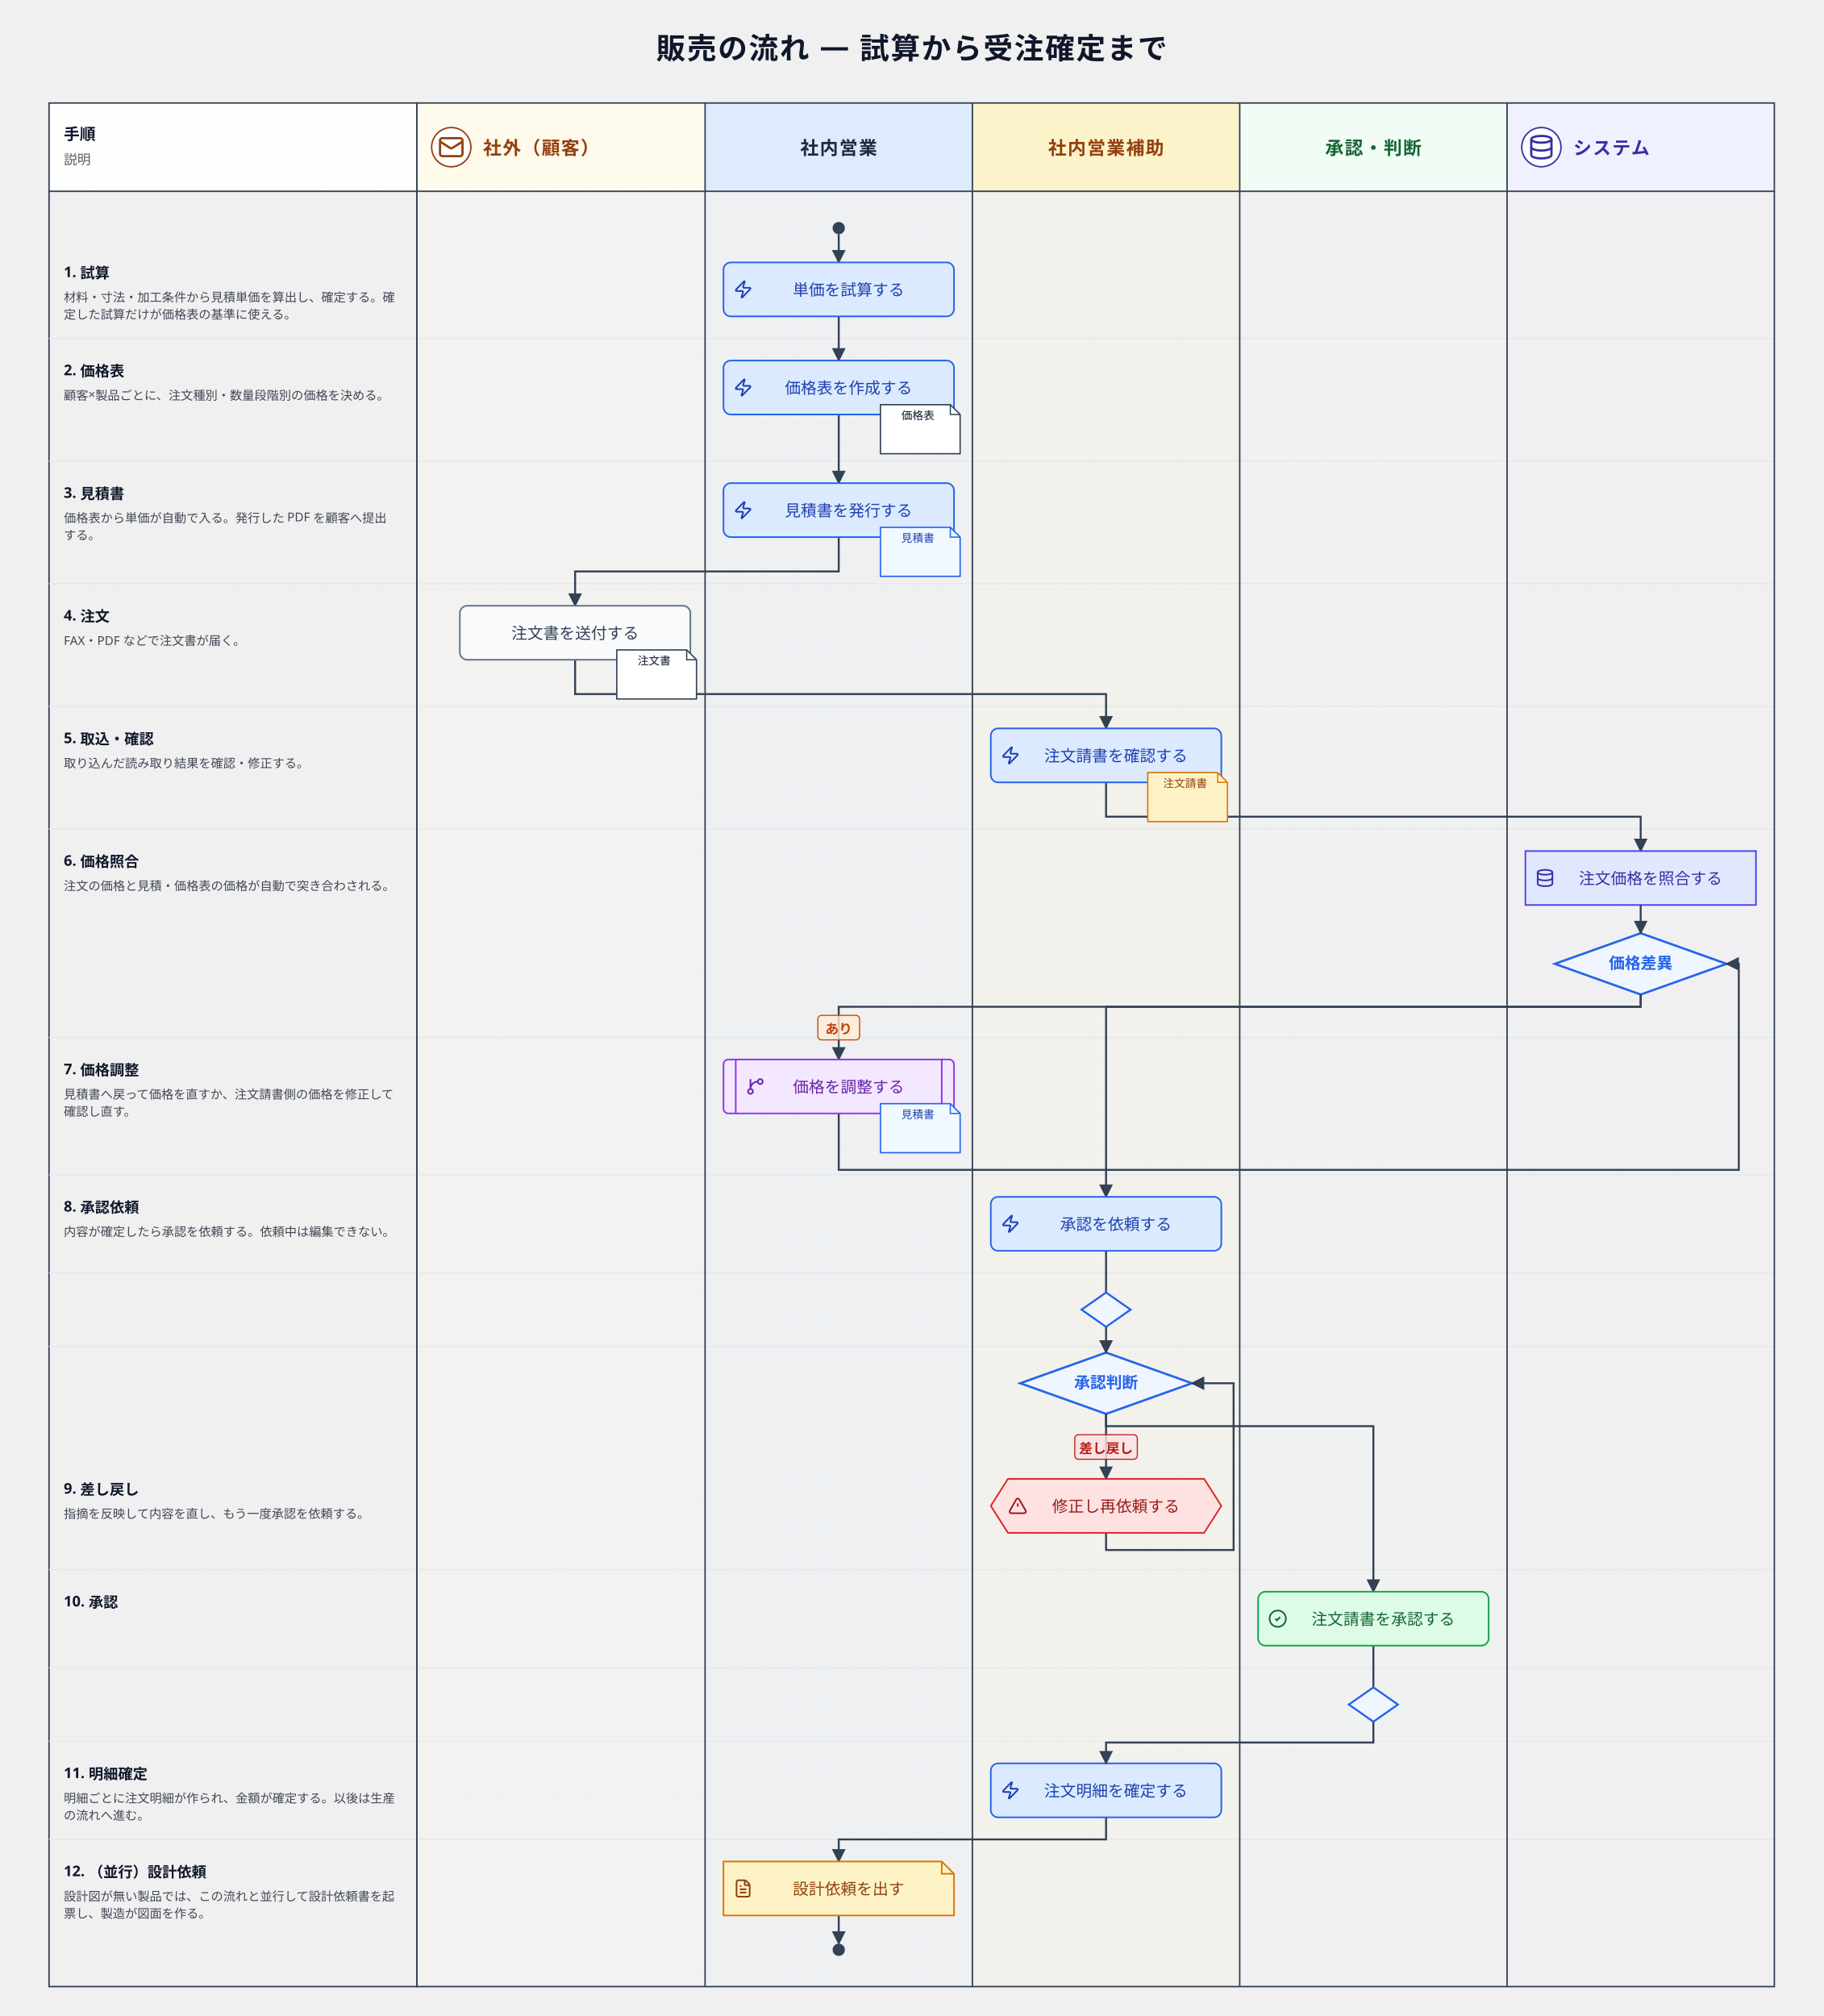
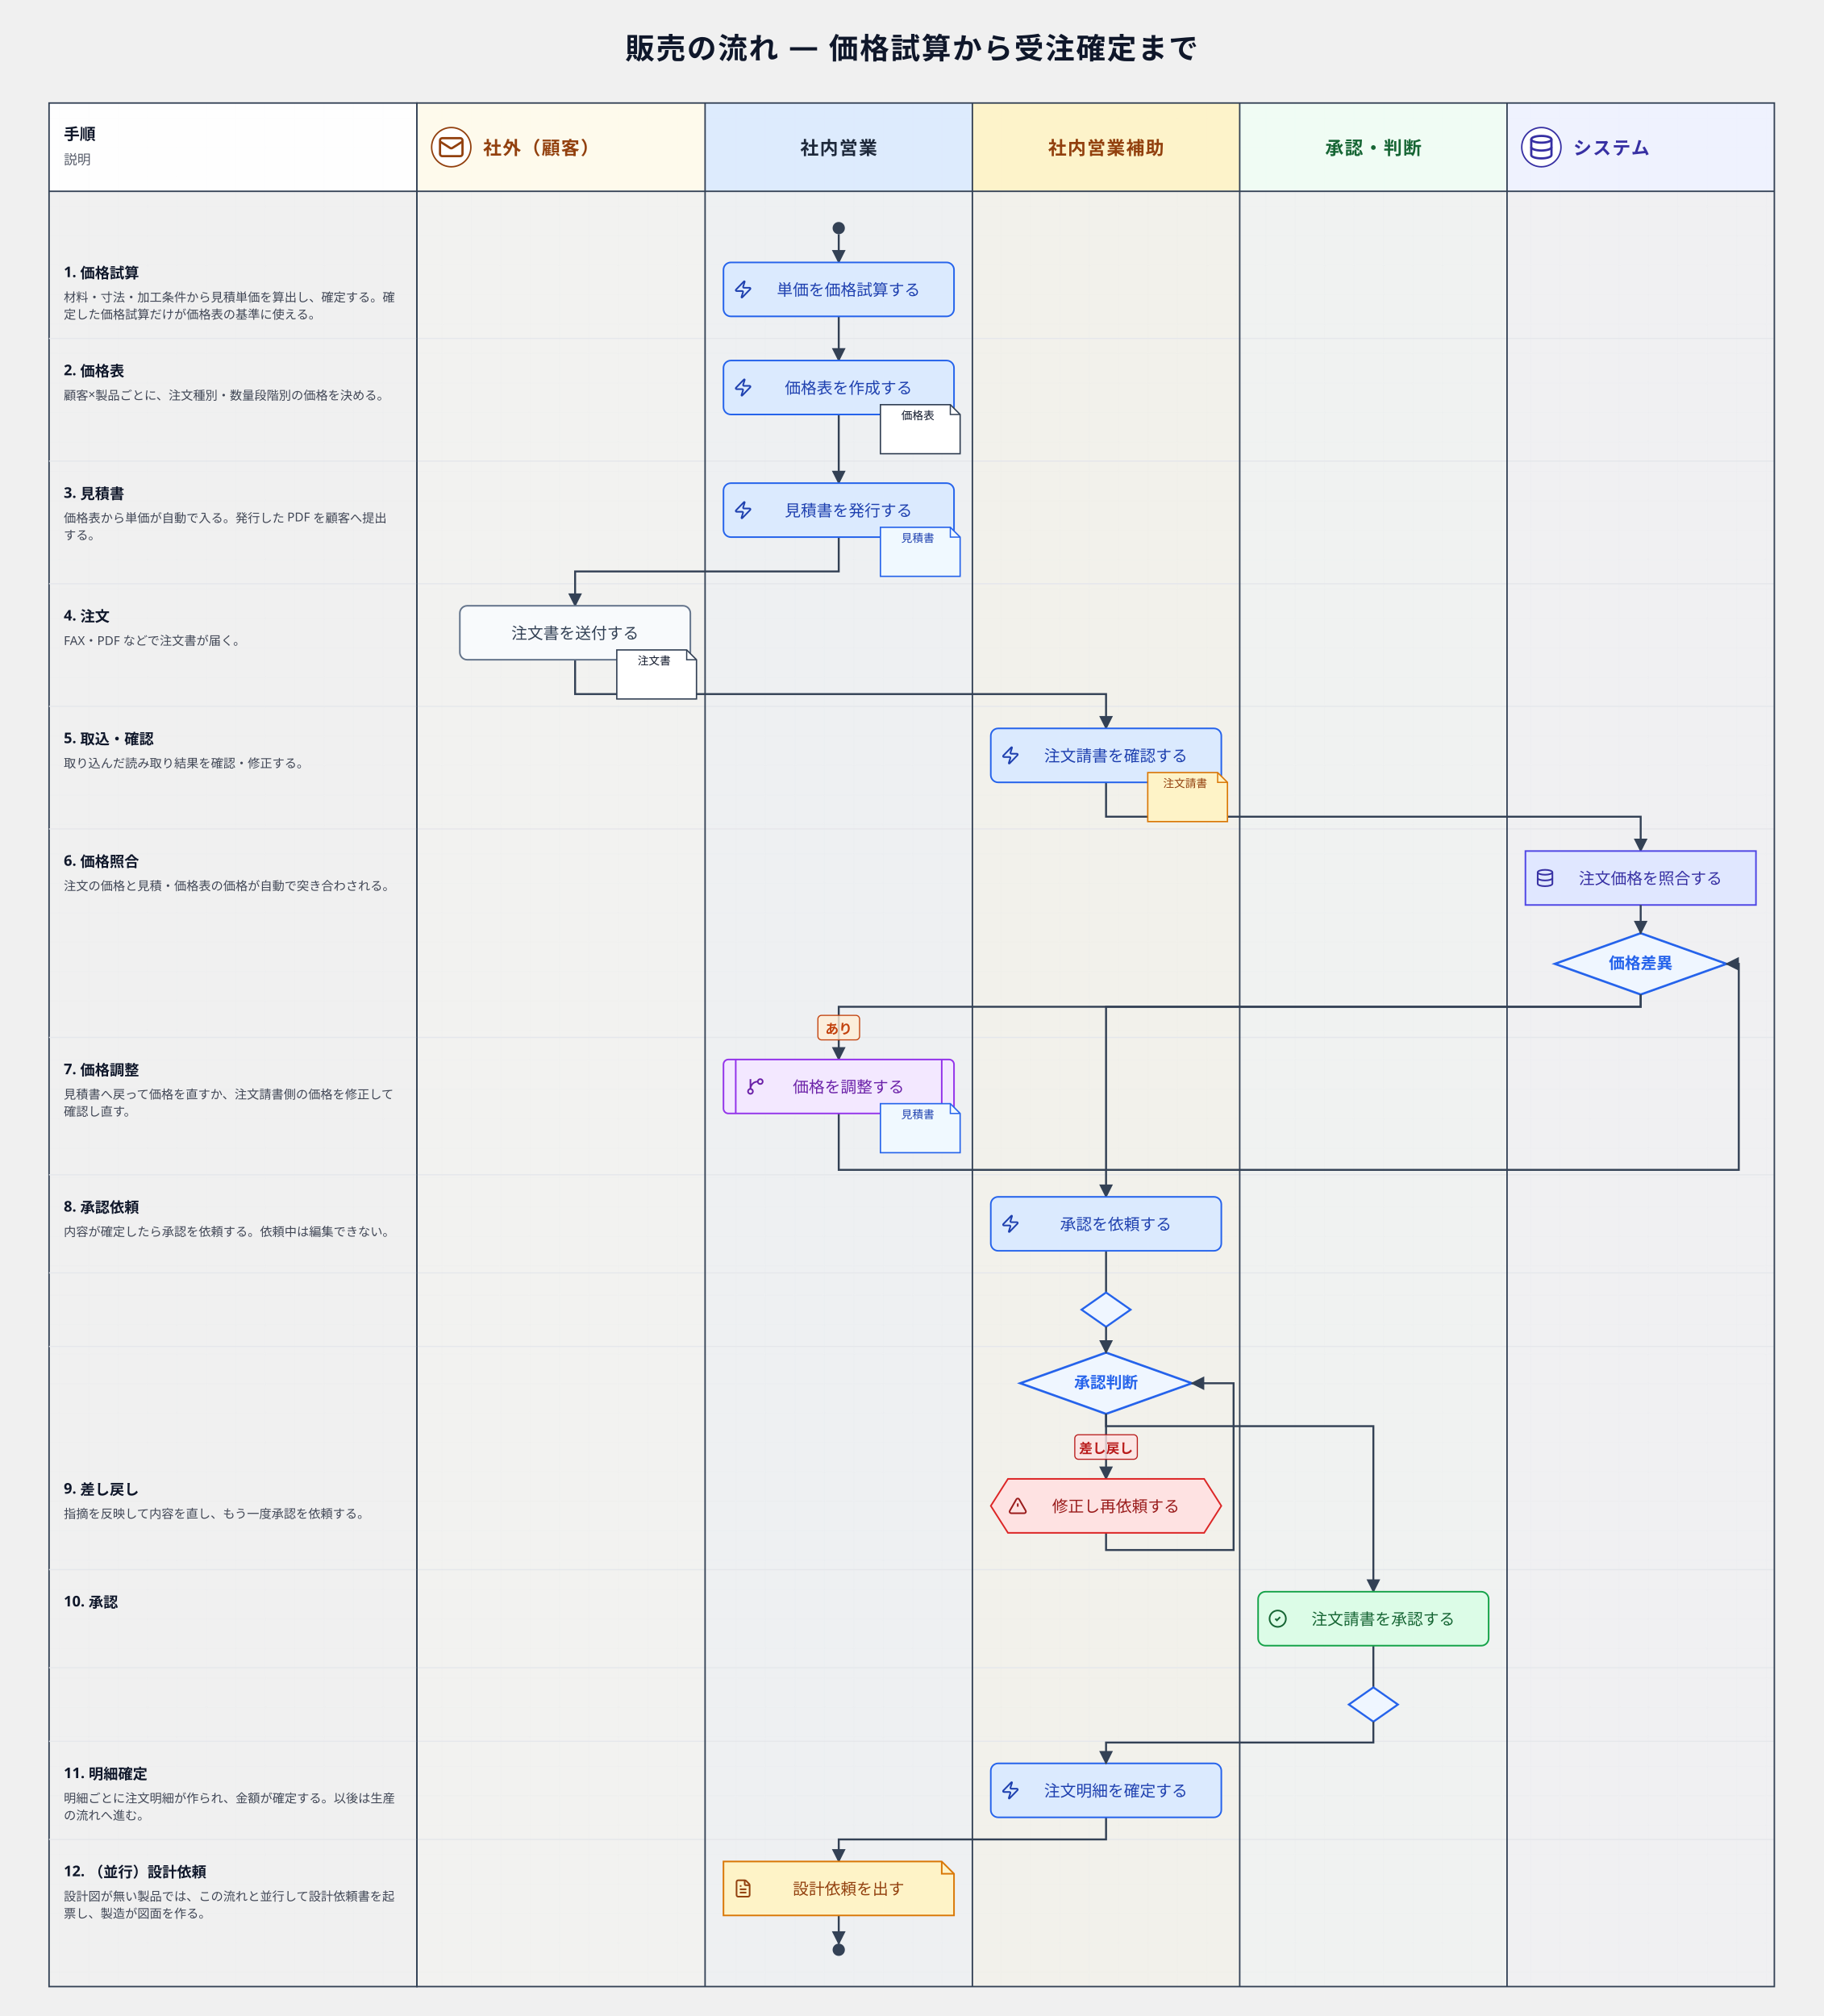
<svg xmlns="http://www.w3.org/2000/svg" viewBox="0 0 1487 1644" style="width:100%;height:auto;background:#ffffff;display:block" id="swimlane-svg">
  <defs>
    <marker id="arrowhead" viewBox="0 0 10 10" refX="9" refY="5" markerWidth="7" markerHeight="7" orient="auto-start-reverse">
      <path d="M 0 0 L 10 5 L 0 10 z" fill="#334155" />
    </marker>
    <pattern id="gridp" width="24" height="24" patternUnits="userSpaceOnUse">
      <path d="M 24 0 L 0 0 0 24" fill="none" stroke="#e5e7eb" stroke-width="0.5" />
    </pattern>
  </defs>
  <rect x="40" y="84" width="1407" height="1536" fill="url(#gridp)" opacity="0.5" />
  <rect x="40" y="84" width="300" height="72" fill="white" opacity="0.9" />
  <text x="52" y="114" fill="#0f172a" font-family="'Noto Sans JP',sans-serif" font-size="13" font-weight="700">手順</text>
  <text x="52" y="134" fill="#0f172a" opacity="0.7" font-family="'Noto Sans JP',sans-serif" font-size="11">説明</text>
  <line x1="40" x2="340" y1="156" y2="156" stroke="#334155" stroke-width="1.2" vector-effect="non-scaling-stroke" />
  <rect x="40" y="84" width="300" height="1536" fill="none" stroke="#334155" stroke-width="1.2" vector-effect="non-scaling-stroke" />
  <g>
-     <text x="52" y="226" fill="#0f172a" font-family="'Noto Sans JP',sans-serif" font-size="12" font-weight="600">1. 試算</text>
+     <text x="52" y="226" fill="#0f172a" font-family="'Noto Sans JP',sans-serif" font-size="12" font-weight="600">1. 価格試算</text>
    <text x="52" y="246" fill="#0f172a" opacity="0.78" font-family="'Noto Sans JP',sans-serif" font-size="10" font-weight="400">
      <tspan x="52" dy="0">
        <tspan font-weight="400" font-style="normal" text-decoration="none">材料・寸法・加工条件から見積単価を算出し、確定する。確</tspan>
      </tspan>
      <tspan x="52" dy="14">
-         <tspan font-weight="400" font-style="normal" text-decoration="none">定した試算だけが価格表の基準に使える。</tspan>
+         <tspan font-weight="400" font-style="normal" text-decoration="none">定した価格試算だけが価格表の基準に使える。</tspan>
      </tspan>
    </text>
  </g>
  <g>
    <text x="52" y="306" fill="#0f172a" font-family="'Noto Sans JP',sans-serif" font-size="12" font-weight="600">2. 価格表</text>
    <text x="52" y="326" fill="#0f172a" opacity="0.78" font-family="'Noto Sans JP',sans-serif" font-size="10" font-weight="400">
      <tspan x="52" dy="0">
        <tspan font-weight="400" font-style="normal" text-decoration="none">顧客×製品ごとに、注文種別・数量段階別の価格を決める。</tspan>
      </tspan>
    </text>
  </g>
  <g>
    <text x="52" y="406" fill="#0f172a" font-family="'Noto Sans JP',sans-serif" font-size="12" font-weight="600">3. 見積書</text>
    <text x="52" y="426" fill="#0f172a" opacity="0.78" font-family="'Noto Sans JP',sans-serif" font-size="10" font-weight="400">
      <tspan x="52" dy="0">
        <tspan font-weight="400" font-style="normal" text-decoration="none">価格表から単価が自動で入る。発行した PDF を顧客へ提出</tspan>
      </tspan>
      <tspan x="52" dy="14">
        <tspan font-weight="400" font-style="normal" text-decoration="none">する。</tspan>
      </tspan>
    </text>
  </g>
  <g>
    <text x="52" y="506" fill="#0f172a" font-family="'Noto Sans JP',sans-serif" font-size="12" font-weight="600">4. 注文</text>
    <text x="52" y="526" fill="#0f172a" opacity="0.78" font-family="'Noto Sans JP',sans-serif" font-size="10" font-weight="400">
      <tspan x="52" dy="0">
        <tspan font-weight="400" font-style="normal" text-decoration="none">FAX・PDF などで注文書が届く。</tspan>
      </tspan>
    </text>
  </g>
  <g>
    <text x="52" y="606" fill="#0f172a" font-family="'Noto Sans JP',sans-serif" font-size="12" font-weight="600">5. 取込・確認</text>
    <text x="52" y="626" fill="#0f172a" opacity="0.78" font-family="'Noto Sans JP',sans-serif" font-size="10" font-weight="400">
      <tspan x="52" dy="0">
        <tspan font-weight="400" font-style="normal" text-decoration="none">取り込んだ読み取り結果を確認・修正する。</tspan>
      </tspan>
    </text>
  </g>
  <g>
    <text x="52" y="706" fill="#0f172a" font-family="'Noto Sans JP',sans-serif" font-size="12" font-weight="600">6. 価格照合</text>
    <text x="52" y="726" fill="#0f172a" opacity="0.78" font-family="'Noto Sans JP',sans-serif" font-size="10" font-weight="400">
      <tspan x="52" dy="0">
        <tspan font-weight="400" font-style="normal" text-decoration="none">注文の価格と見積・価格表の価格が自動で突き合わされる。</tspan>
      </tspan>
    </text>
  </g>
  <g>
    <text x="52" y="876" fill="#0f172a" font-family="'Noto Sans JP',sans-serif" font-size="12" font-weight="600">7. 価格調整</text>
    <text x="52" y="896" fill="#0f172a" opacity="0.78" font-family="'Noto Sans JP',sans-serif" font-size="10" font-weight="400">
      <tspan x="52" dy="0">
        <tspan font-weight="400" font-style="normal" text-decoration="none">見積書へ戻って価格を直すか、注文請書側の価格を修正して</tspan>
      </tspan>
      <tspan x="52" dy="14">
        <tspan font-weight="400" font-style="normal" text-decoration="none">確認し直す。</tspan>
      </tspan>
    </text>
  </g>
  <g>
    <text x="52" y="988" fill="#0f172a" font-family="'Noto Sans JP',sans-serif" font-size="12" font-weight="600">8. 承認依頼</text>
    <text x="52" y="1008" fill="#0f172a" opacity="0.78" font-family="'Noto Sans JP',sans-serif" font-size="10" font-weight="400">
      <tspan x="52" dy="0">
        <tspan font-weight="400" font-style="normal" text-decoration="none">内容が確定したら承認を依頼する。依頼中は編集できない。</tspan>
      </tspan>
    </text>
  </g>
  <g>
    <text x="52" y="1218" fill="#0f172a" font-family="'Noto Sans JP',sans-serif" font-size="12" font-weight="600">9. 差し戻し</text>
    <text x="52" y="1238" fill="#0f172a" opacity="0.78" font-family="'Noto Sans JP',sans-serif" font-size="10" font-weight="400">
      <tspan x="52" dy="0">
        <tspan font-weight="400" font-style="normal" text-decoration="none">指摘を反映して内容を直し、もう一度承認を依頼する。</tspan>
      </tspan>
    </text>
  </g>
  <g>
    <text x="52" y="1310" fill="#0f172a" font-family="'Noto Sans JP',sans-serif" font-size="12" font-weight="600">10. 承認</text>
  </g>
  <g>
    <text x="52" y="1450" fill="#0f172a" font-family="'Noto Sans JP',sans-serif" font-size="12" font-weight="600">11. 明細確定</text>
    <text x="52" y="1470" fill="#0f172a" opacity="0.78" font-family="'Noto Sans JP',sans-serif" font-size="10" font-weight="400">
      <tspan x="52" dy="0">
        <tspan font-weight="400" font-style="normal" text-decoration="none">明細ごとに注文明細が作られ、金額が確定する。以後は生産</tspan>
      </tspan>
      <tspan x="52" dy="14">
        <tspan font-weight="400" font-style="normal" text-decoration="none">の流れへ進む。</tspan>
      </tspan>
    </text>
  </g>
  <g>
    <text x="52" y="1530" fill="#0f172a" font-family="'Noto Sans JP',sans-serif" font-size="12" font-weight="600">12. （並行）設計依頼</text>
    <text x="52" y="1550" fill="#0f172a" opacity="0.78" font-family="'Noto Sans JP',sans-serif" font-size="10" font-weight="400">
      <tspan x="52" dy="0">
        <tspan font-weight="400" font-style="normal" text-decoration="none">設計図が無い製品では、この流れと並行して設計依頼書を起</tspan>
      </tspan>
      <tspan x="52" dy="14">
        <tspan font-weight="400" font-style="normal" text-decoration="none">票し、製造が図面を作る。</tspan>
      </tspan>
    </text>
  </g>
  <g>
    <rect x="340" y="84" width="235" height="1536" fill="#fffbeb" opacity="0.12" />
    <rect x="340" y="84" width="235" height="72" fill="#fffbeb" opacity="0.9" />
    <g>
      <circle cx="368" cy="120" r="16" fill="#ffffff" stroke="#92400e" stroke-width="1.2" />
      <svg x="357" y="109" width="22" height="22" viewBox="0 0 24 24" fill="none" stroke="#92400e" stroke-width="2">
        <path d="m22 7-8.991 5.727a2 2 0 0 1-2.009 0L2 7" />
        <rect x="2" y="4" width="20" height="16" rx="2" />
      </svg>
    </g>
    <text x="394" y="126" text-anchor="start" fill="#92400e" font-family="'Noto Sans JP',sans-serif" font-size="15" font-weight="700" letter-spacing="0.06em">社外（顧客）</text>
    <line x1="340" x2="575" y1="156" y2="156" stroke="#334155" stroke-width="1.2" vector-effect="non-scaling-stroke" />
  </g>
  <g>
    <rect x="575" y="84" width="218" height="1536" fill="#dbeafe" opacity="0.12" />
    <rect x="575" y="84" width="218" height="72" fill="#dbeafe" opacity="0.9" />
    <text x="684" y="126" text-anchor="middle" fill="#1e293b" font-family="'Noto Sans JP',sans-serif" font-size="15" font-weight="700" letter-spacing="0.06em">社内営業</text>
    <line x1="575" x2="793" y1="156" y2="156" stroke="#334155" stroke-width="1.2" vector-effect="non-scaling-stroke" />
  </g>
  <g>
    <rect x="793" y="84" width="218" height="1536" fill="#fef3c7" opacity="0.12" />
    <rect x="793" y="84" width="218" height="72" fill="#fef3c7" opacity="0.9" />
    <text x="902" y="126" text-anchor="middle" fill="#92400e" font-family="'Noto Sans JP',sans-serif" font-size="15" font-weight="700" letter-spacing="0.06em">社内営業補助</text>
    <line x1="793" x2="1011" y1="156" y2="156" stroke="#334155" stroke-width="1.2" vector-effect="non-scaling-stroke" />
  </g>
  <g>
    <rect x="1011" y="84" width="218" height="1536" fill="#f0fdf4" opacity="0.12" />
    <rect x="1011" y="84" width="218" height="72" fill="#f0fdf4" opacity="0.9" />
    <text x="1120" y="126" text-anchor="middle" fill="#166534" font-family="'Noto Sans JP',sans-serif" font-size="15" font-weight="700" letter-spacing="0.06em">承認・判断</text>
    <line x1="1011" x2="1229" y1="156" y2="156" stroke="#334155" stroke-width="1.2" vector-effect="non-scaling-stroke" />
  </g>
  <g>
    <rect x="1229" y="84" width="218" height="1536" fill="#eef2ff" opacity="0.12" />
    <rect x="1229" y="84" width="218" height="72" fill="#eef2ff" opacity="0.9" />
    <g>
      <circle cx="1257" cy="120" r="16" fill="#ffffff" stroke="#3730a3" stroke-width="1.2" />
      <svg x="1246" y="109" width="22" height="22" viewBox="0 0 24 24" fill="none" stroke="#3730a3" stroke-width="2">
        <ellipse cx="12" cy="5" rx="9" ry="3" />
        <path d="M3 5V19A9 3 0 0 0 21 19V5" />
        <path d="M3 12A9 3 0 0 0 21 12" />
      </svg>
    </g>
    <text x="1283" y="126" text-anchor="start" fill="#3730a3" font-family="'Noto Sans JP',sans-serif" font-size="15" font-weight="700" letter-spacing="0.06em">システム</text>
    <line x1="1229" x2="1447" y1="156" y2="156" stroke="#334155" stroke-width="1.2" vector-effect="non-scaling-stroke" />
  </g>
  <line x1="40" y1="276" x2="1447" y2="276" stroke="#e5e7eb" stroke-width="1" vector-effect="non-scaling-stroke" opacity="0.95" />
  <line x1="40" y1="376" x2="1447" y2="376" stroke="#e5e7eb" stroke-width="1" vector-effect="non-scaling-stroke" opacity="0.95" />
  <line x1="40" y1="476" x2="1447" y2="476" stroke="#e5e7eb" stroke-width="1" vector-effect="non-scaling-stroke" opacity="0.95" />
  <line x1="40" y1="576" x2="1447" y2="576" stroke="#e5e7eb" stroke-width="1" vector-effect="non-scaling-stroke" opacity="0.95" />
  <line x1="40" y1="676" x2="1447" y2="676" stroke="#e5e7eb" stroke-width="1" vector-effect="non-scaling-stroke" opacity="0.95" />
  <line x1="40" y1="846" x2="1447" y2="846" stroke="#e5e7eb" stroke-width="1" vector-effect="non-scaling-stroke" opacity="0.95" />
  <line x1="40" y1="958" x2="1447" y2="958" stroke="#e5e7eb" stroke-width="1" vector-effect="non-scaling-stroke" opacity="0.95" />
  <line x1="40" y1="1038" x2="1447" y2="1038" stroke="#e5e7eb" stroke-width="1" vector-effect="non-scaling-stroke" opacity="0.95" />
  <line x1="40" y1="1098" x2="1447" y2="1098" stroke="#e5e7eb" stroke-width="1" vector-effect="non-scaling-stroke" opacity="0.95" />
  <line x1="40" y1="1280" x2="1447" y2="1280" stroke="#e5e7eb" stroke-width="1" vector-effect="non-scaling-stroke" opacity="0.95" />
  <line x1="40" y1="1360" x2="1447" y2="1360" stroke="#e5e7eb" stroke-width="1" vector-effect="non-scaling-stroke" opacity="0.95" />
  <line x1="40" y1="1420" x2="1447" y2="1420" stroke="#e5e7eb" stroke-width="1" vector-effect="non-scaling-stroke" opacity="0.95" />
  <line x1="40" y1="1500" x2="1447" y2="1500" stroke="#e5e7eb" stroke-width="1" vector-effect="non-scaling-stroke" opacity="0.95" />
  <rect x="340" y="84" width="1107" height="1536" fill="none" stroke="#334155" stroke-width="1.2" vector-effect="non-scaling-stroke" />
  <line x1="575" x2="575" y1="84" y2="1620" stroke="#334155" stroke-width="1.2" vector-effect="non-scaling-stroke" />
  <line x1="793" x2="793" y1="84" y2="1620" stroke="#334155" stroke-width="1.2" vector-effect="non-scaling-stroke" />
  <line x1="1011" x2="1011" y1="84" y2="1620" stroke="#334155" stroke-width="1.2" vector-effect="non-scaling-stroke" />
  <line x1="1229" x2="1229" y1="84" y2="1620" stroke="#334155" stroke-width="1.2" vector-effect="non-scaling-stroke" />
  <g>
    <path d="M 1338 761 L 1408 786 L 1338 811 L 1268 786 Z" fill="#eff6ff" stroke="#2563eb" stroke-width="1.8" />
    <text x="1338" y="790" text-anchor="middle" font-family="'Noto Sans JP',sans-serif" font-size="13" font-weight="600" fill="#2563eb">価格差異</text>
    <g>
      <path d="M 1338 811 L 1338 821 L 684 821 L 684 864" fill="none" stroke="#334155" stroke-width="1.6" marker-end="url(#arrowhead)" />
    </g>
    <g>
      <path d="M 1338 811 L 1338 821 L 902 821 L 902 976" fill="none" stroke="#334155" stroke-width="1.6" marker-end="url(#arrowhead)" />
    </g>
    <path d="M 684 908 L 684 954 L 1418 954 L 1418 786 L 1408 786" fill="none" stroke="#334155" stroke-width="1.6" marker-end="url(#arrowhead)" />
    <path d="M 902 1020 L 902 1054" fill="none" stroke="#334155" stroke-width="1.6" />
    <path d="M 902 1054 L 922 1068 L 902 1082 L 882 1068 Z" fill="#eff6ff" stroke="#2563eb" stroke-width="1.6" />
  </g>
  <g>
    <path d="M 902 1103 L 972 1128 L 902 1153 L 832 1128 Z" fill="#eff6ff" stroke="#2563eb" stroke-width="1.8" />
    <text x="902" y="1132" text-anchor="middle" font-family="'Noto Sans JP',sans-serif" font-size="13" font-weight="600" fill="#2563eb">承認判断</text>
    <g>
      <path d="M 902 1153 L 902 1206" fill="none" stroke="#334155" stroke-width="1.6" marker-end="url(#arrowhead)" />
    </g>
    <g>
      <path d="M 902 1153 L 902 1163 L 1120 1163 L 1120 1298" fill="none" stroke="#334155" stroke-width="1.6" marker-end="url(#arrowhead)" />
    </g>
    <path d="M 902 1250 L 902 1264 L 1006 1264 L 1006 1128 L 972 1128" fill="none" stroke="#334155" stroke-width="1.6" marker-end="url(#arrowhead)" />
    <path d="M 1120 1342 L 1120 1376" fill="none" stroke="#334155" stroke-width="1.6" />
    <path d="M 1120 1376 L 1140 1390 L 1120 1404 L 1100 1390 Z" fill="#eff6ff" stroke="#2563eb" stroke-width="1.6" />
  </g>
  <line x1="684" y1="258" x2="684" y2="294" stroke="#334155" stroke-width="1.6" marker-end="url(#arrowhead)" />
  <line x1="684" y1="338" x2="684" y2="394" stroke="#334155" stroke-width="1.6" marker-end="url(#arrowhead)" />
  <path d="M 684 438 L 684 466 L 469 466 L 469 494" fill="none" stroke="#334155" stroke-width="1.6" marker-end="url(#arrowhead)" />
  <path d="M 469 538 L 469 566 L 902 566 L 902 594" fill="none" stroke="#334155" stroke-width="1.6" marker-end="url(#arrowhead)" />
  <path d="M 902 638 L 902 666 L 1338 666 L 1338 694" fill="none" stroke="#334155" stroke-width="1.6" marker-end="url(#arrowhead)" />
  <path d="M 902 1482 L 902 1500 L 684 1500 L 684 1518" fill="none" stroke="#334155" stroke-width="1.6" marker-end="url(#arrowhead)" />
  <line x1="684" y1="191" x2="684" y2="214" stroke="#334155" stroke-width="1.6" marker-end="url(#arrowhead)" />
  <circle cx="684" cy="186" r="5" fill="#334155" />
  <line x1="684" y1="1562" x2="684" y2="1585" stroke="#334155" stroke-width="1.6" marker-end="url(#arrowhead)" />
  <circle cx="684" cy="1590" r="5" fill="#334155" />
  <g>
    <rect x="590" y="214" width="188" height="44" rx="6" fill="#dbeafe" stroke="#2563eb" stroke-width="1.3" />
    <svg x="598" y="228" width="16" height="16" viewBox="0 0 24 24" fill="none" stroke="#1e40af" stroke-width="2">
      <path d="M4 14a1 1 0 0 1-.78-1.63l9.9-10.2a.5.5 0 0 1 .86.46l-1.92 6.02A1 1 0 0 0 13 10h7a1 1 0 0 1 .78 1.63l-9.9 10.2a.5.5 0 0 1-.86-.46l1.92-6.02A1 1 0 0 0 11 14z" />
    </svg>
-     <text x="692" y="241" text-anchor="middle" fill="#1e40af" font-family="'Noto Sans JP',sans-serif" font-size="13" font-weight="500">単価を試算する</text>
+     <text x="692" y="241" text-anchor="middle" fill="#1e40af" font-family="'Noto Sans JP',sans-serif" font-size="13" font-weight="500">単価を価格試算する</text>
  </g>
  <g>
    <rect x="590" y="294" width="188" height="44" rx="6" fill="#dbeafe" stroke="#2563eb" stroke-width="1.3" />
    <svg x="598" y="308" width="16" height="16" viewBox="0 0 24 24" fill="none" stroke="#1e40af" stroke-width="2">
      <path d="M4 14a1 1 0 0 1-.78-1.63l9.9-10.2a.5.5 0 0 1 .86.46l-1.92 6.02A1 1 0 0 0 13 10h7a1 1 0 0 1 .78 1.63l-9.9 10.2a.5.5 0 0 1-.86-.46l1.92-6.02A1 1 0 0 0 11 14z" />
    </svg>
    <text x="692" y="321" text-anchor="middle" fill="#1e40af" font-family="'Noto Sans JP',sans-serif" font-size="13" font-weight="500">価格表を作成する</text>
    <g>
      <path d="M 718 330 H 775 L 783 338 V 370 H 718 Z" fill="#ffffff" stroke="#334155" stroke-width="1.1" />
      <path d="M 775 330 V 338 H 783" fill="none" stroke="#334155" stroke-width="1" />
      <text x="748.5" y="342" text-anchor="middle" font-family="'JetBrains Mono',monospace" font-size="9" fill="#0f172a">価格表</text>
    </g>
  </g>
  <g>
    <rect x="590" y="394" width="188" height="44" rx="6" fill="#dbeafe" stroke="#2563eb" stroke-width="1.3" />
    <svg x="598" y="408" width="16" height="16" viewBox="0 0 24 24" fill="none" stroke="#1e40af" stroke-width="2">
      <path d="M4 14a1 1 0 0 1-.78-1.63l9.9-10.2a.5.5 0 0 1 .86.46l-1.92 6.02A1 1 0 0 0 13 10h7a1 1 0 0 1 .78 1.63l-9.9 10.2a.5.5 0 0 1-.86-.46l1.92-6.02A1 1 0 0 0 11 14z" />
    </svg>
    <text x="692" y="421" text-anchor="middle" fill="#1e40af" font-family="'Noto Sans JP',sans-serif" font-size="13" font-weight="500">見積書を発行する</text>
    <g>
      <path d="M 718 430 H 775 L 783 438 V 470 H 718 Z" fill="#f0f9ff" stroke="#2563eb" stroke-width="1.1" />
      <path d="M 775 430 V 438 H 783" fill="none" stroke="#2563eb" stroke-width="1" />
      <text x="748.5" y="442" text-anchor="middle" font-family="'JetBrains Mono',monospace" font-size="9" fill="#1e40af">見積書</text>
    </g>
  </g>
  <g>
    <rect x="375" y="494" width="188" height="44" rx="6" fill="#f8fafc" stroke="#64748b" stroke-width="1.3" />
    <text x="469" y="521" text-anchor="middle" fill="#334155" font-family="'Noto Sans JP',sans-serif" font-size="13" font-weight="500">注文書を送付する</text>
    <g>
      <path d="M 503 530 H 560 L 568 538 V 570 H 503 Z" fill="#ffffff" stroke="#334155" stroke-width="1.1" />
      <path d="M 560 530 V 538 H 568" fill="none" stroke="#334155" stroke-width="1" />
      <text x="533.5" y="542" text-anchor="middle" font-family="'JetBrains Mono',monospace" font-size="9" fill="#0f172a">注文書</text>
    </g>
  </g>
  <g>
    <rect x="808" y="594" width="188" height="44" rx="6" fill="#dbeafe" stroke="#2563eb" stroke-width="1.3" />
    <svg x="816" y="608" width="16" height="16" viewBox="0 0 24 24" fill="none" stroke="#1e40af" stroke-width="2">
      <path d="M4 14a1 1 0 0 1-.78-1.63l9.9-10.2a.5.5 0 0 1 .86.46l-1.92 6.02A1 1 0 0 0 13 10h7a1 1 0 0 1 .78 1.63l-9.9 10.2a.5.5 0 0 1-.86-.46l1.92-6.02A1 1 0 0 0 11 14z" />
    </svg>
    <text x="910" y="621" text-anchor="middle" fill="#1e40af" font-family="'Noto Sans JP',sans-serif" font-size="13" font-weight="500">注文請書を確認する</text>
    <g>
      <path d="M 936 630 H 993 L 1001 638 V 670 H 936 Z" fill="#fef3c7" stroke="#d97706" stroke-width="1.1" />
      <path d="M 993 630 V 638 H 1001" fill="none" stroke="#d97706" stroke-width="1" />
      <text x="966.5" y="642" text-anchor="middle" font-family="'JetBrains Mono',monospace" font-size="9" fill="#92400e">注文請書</text>
    </g>
  </g>
  <g>
    <rect x="1244" y="694" width="188" height="44" fill="#e0e7ff" stroke="#4f46e5" stroke-width="1.3" />
    <svg x="1252" y="708" width="16" height="16" viewBox="0 0 24 24" fill="none" stroke="#3730a3" stroke-width="2">
      <ellipse cx="12" cy="5" rx="9" ry="3" />
      <path d="M3 5V19A9 3 0 0 0 21 19V5" />
      <path d="M3 12A9 3 0 0 0 21 12" />
    </svg>
    <text x="1346" y="721" text-anchor="middle" fill="#3730a3" font-family="'Noto Sans JP',sans-serif" font-size="13" font-weight="500">注文価格を照合する</text>
  </g>
  <g>
    <g>
      <rect x="590" y="864" width="188" height="44" rx="4" fill="#f3e8ff" stroke="#9333ea" stroke-width="1.3" />
      <line x1="600" y1="864" x2="600" y2="908" stroke="#9333ea" stroke-width="1.3" />
      <line x1="768" y1="864" x2="768" y2="908" stroke="#9333ea" stroke-width="1.3" />
    </g>
    <svg x="608" y="878" width="16" height="16" viewBox="0 0 24 24" fill="none" stroke="#6b21a8" stroke-width="2">
      <path d="M15 6a9 9 0 0 0-9 9V3" />
      <circle cx="18" cy="6" r="3" />
      <circle cx="6" cy="18" r="3" />
    </svg>
    <text x="692" y="891" text-anchor="middle" fill="#6b21a8" font-family="'Noto Sans JP',sans-serif" font-size="13" font-weight="500">価格を調整する</text>
    <g>
      <path d="M 718 900 H 775 L 783 908 V 940 H 718 Z" fill="#f0f9ff" stroke="#2563eb" stroke-width="1.1" />
      <path d="M 775 900 V 908 H 783" fill="none" stroke="#2563eb" stroke-width="1" />
      <text x="748.5" y="912" text-anchor="middle" font-family="'JetBrains Mono',monospace" font-size="9" fill="#1e40af">見積書</text>
    </g>
  </g>
  <g>
    <rect x="808" y="976" width="188" height="44" rx="6" fill="#dbeafe" stroke="#2563eb" stroke-width="1.3" />
    <svg x="816" y="990" width="16" height="16" viewBox="0 0 24 24" fill="none" stroke="#1e40af" stroke-width="2">
      <path d="M4 14a1 1 0 0 1-.78-1.63l9.9-10.2a.5.5 0 0 1 .86.46l-1.92 6.02A1 1 0 0 0 13 10h7a1 1 0 0 1 .78 1.63l-9.9 10.2a.5.5 0 0 1-.86-.46l1.92-6.02A1 1 0 0 0 11 14z" />
    </svg>
    <text x="910" y="1003" text-anchor="middle" fill="#1e40af" font-family="'Noto Sans JP',sans-serif" font-size="13" font-weight="500">承認を依頼する</text>
  </g>
  <g>
    <polygon points="822,1206 982,1206 996,1228 982,1250 822,1250 808,1228" fill="#fee2e2" stroke="#dc2626" stroke-width="1.3" />
    <svg x="822" y="1220" width="16" height="16" viewBox="0 0 24 24" fill="none" stroke="#991b1b" stroke-width="2">
      <path d="m21.73 18-8-14a2 2 0 0 0-3.48 0l-8 14A2 2 0 0 0 4 21h16a2 2 0 0 0 1.73-3" />
      <path d="M12 9v4" />
      <path d="M12 17h.01" />
    </svg>
    <text x="910" y="1233" text-anchor="middle" fill="#991b1b" font-family="'Noto Sans JP',sans-serif" font-size="13" font-weight="500">修正し再依頼する</text>
  </g>
  <g>
    <rect x="1026" y="1298" width="188" height="44" rx="6" fill="#dcfce7" stroke="#16a34a" stroke-width="1.3" />
    <svg x="1034" y="1312" width="16" height="16" viewBox="0 0 24 24" fill="none" stroke="#166534" stroke-width="2">
      <circle cx="12" cy="12" r="10" />
      <path d="m9 12 2 2 4-4" />
    </svg>
    <text x="1128" y="1325" text-anchor="middle" fill="#166534" font-family="'Noto Sans JP',sans-serif" font-size="13" font-weight="500">注文請書を承認する</text>
  </g>
  <g>
    <rect x="808" y="1438" width="188" height="44" rx="6" fill="#dbeafe" stroke="#2563eb" stroke-width="1.3" />
    <svg x="816" y="1452" width="16" height="16" viewBox="0 0 24 24" fill="none" stroke="#1e40af" stroke-width="2">
      <path d="M4 14a1 1 0 0 1-.78-1.63l9.9-10.2a.5.5 0 0 1 .86.46l-1.92 6.02A1 1 0 0 0 13 10h7a1 1 0 0 1 .78 1.63l-9.9 10.2a.5.5 0 0 1-.86-.46l1.92-6.02A1 1 0 0 0 11 14z" />
    </svg>
    <text x="910" y="1465" text-anchor="middle" fill="#1e40af" font-family="'Noto Sans JP',sans-serif" font-size="13" font-weight="500">注文明細を確定する</text>
  </g>
  <g>
    <g>
      <path d="M 590 1518 L 768 1518 L 778 1528 L 778 1562 L 590 1562 Z" fill="#fef3c7" stroke="#d97706" stroke-width="1.3" />
      <path d="M 768 1518 L 768 1528 L 778 1528" fill="none" stroke="#d97706" stroke-width="1.3" />
    </g>
    <svg x="598" y="1532" width="16" height="16" viewBox="0 0 24 24" fill="none" stroke="#92400e" stroke-width="2">
      <path d="M6 22a2 2 0 0 1-2-2V4a2 2 0 0 1 2-2h8a2.4 2.4 0 0 1 1.704.706l3.588 3.588A2.4 2.4 0 0 1 20 8v12a2 2 0 0 1-2 2z" />
      <path d="M14 2v5a1 1 0 0 0 1 1h5" />
      <path d="M10 9H8" />
      <path d="M16 13H8" />
      <path d="M16 17H8" />
    </svg>
    <text x="692" y="1545" text-anchor="middle" fill="#92400e" font-family="'Noto Sans JP',sans-serif" font-size="13" font-weight="500">設計依頼を出す</text>
  </g>
  <g>
    <rect x="667" y="828" width="34" height="20" rx="3" fill="#ffedd5" fill-opacity="0.8" stroke="#c2410c" stroke-width="0.9" />
    <text x="684" y="843" text-anchor="middle" font-size="11" font-weight="600" font-family="'Noto Sans JP',sans-serif" fill="#c2410c">あり</text>
  </g>
  <g>
    <rect x="876.5" y="1170" width="51" height="20" rx="3" fill="#fee2e2" fill-opacity="0.8" stroke="#b91c1c" stroke-width="0.9" />
    <text x="902" y="1185" text-anchor="middle" font-size="11" font-weight="600" font-family="'Noto Sans JP',sans-serif" fill="#b91c1c">差し戻し</text>
  </g>
  <g>
    <path d="M 1338 738 L 1338 761" fill="none" stroke="#334155" stroke-width="1.6" marker-end="url(#arrowhead)" />
    <path d="M 902 1082 L 902 1103" fill="none" stroke="#334155" stroke-width="1.6" marker-end="url(#arrowhead)" />
  </g>
  <g>
    <path d="M 1120 1404 L 1120 1421 L 902 1421 L 902 1438" fill="none" stroke="#334155" stroke-width="1.6" marker-end="url(#arrowhead)" />
  </g>
-   <text x="743.5" y="48" text-anchor="middle" fill="#0f172a" font-family="'Noto Sans JP','Noto Sans',sans-serif" font-size="24" font-weight="600" letter-spacing="0.05em">販売の流れ — 試算から受注確定まで</text>
+   <text x="743.5" y="48" text-anchor="middle" fill="#0f172a" font-family="'Noto Sans JP','Noto Sans',sans-serif" font-size="24" font-weight="600" letter-spacing="0.05em">販売の流れ — 価格試算から受注確定まで</text>
</svg>
